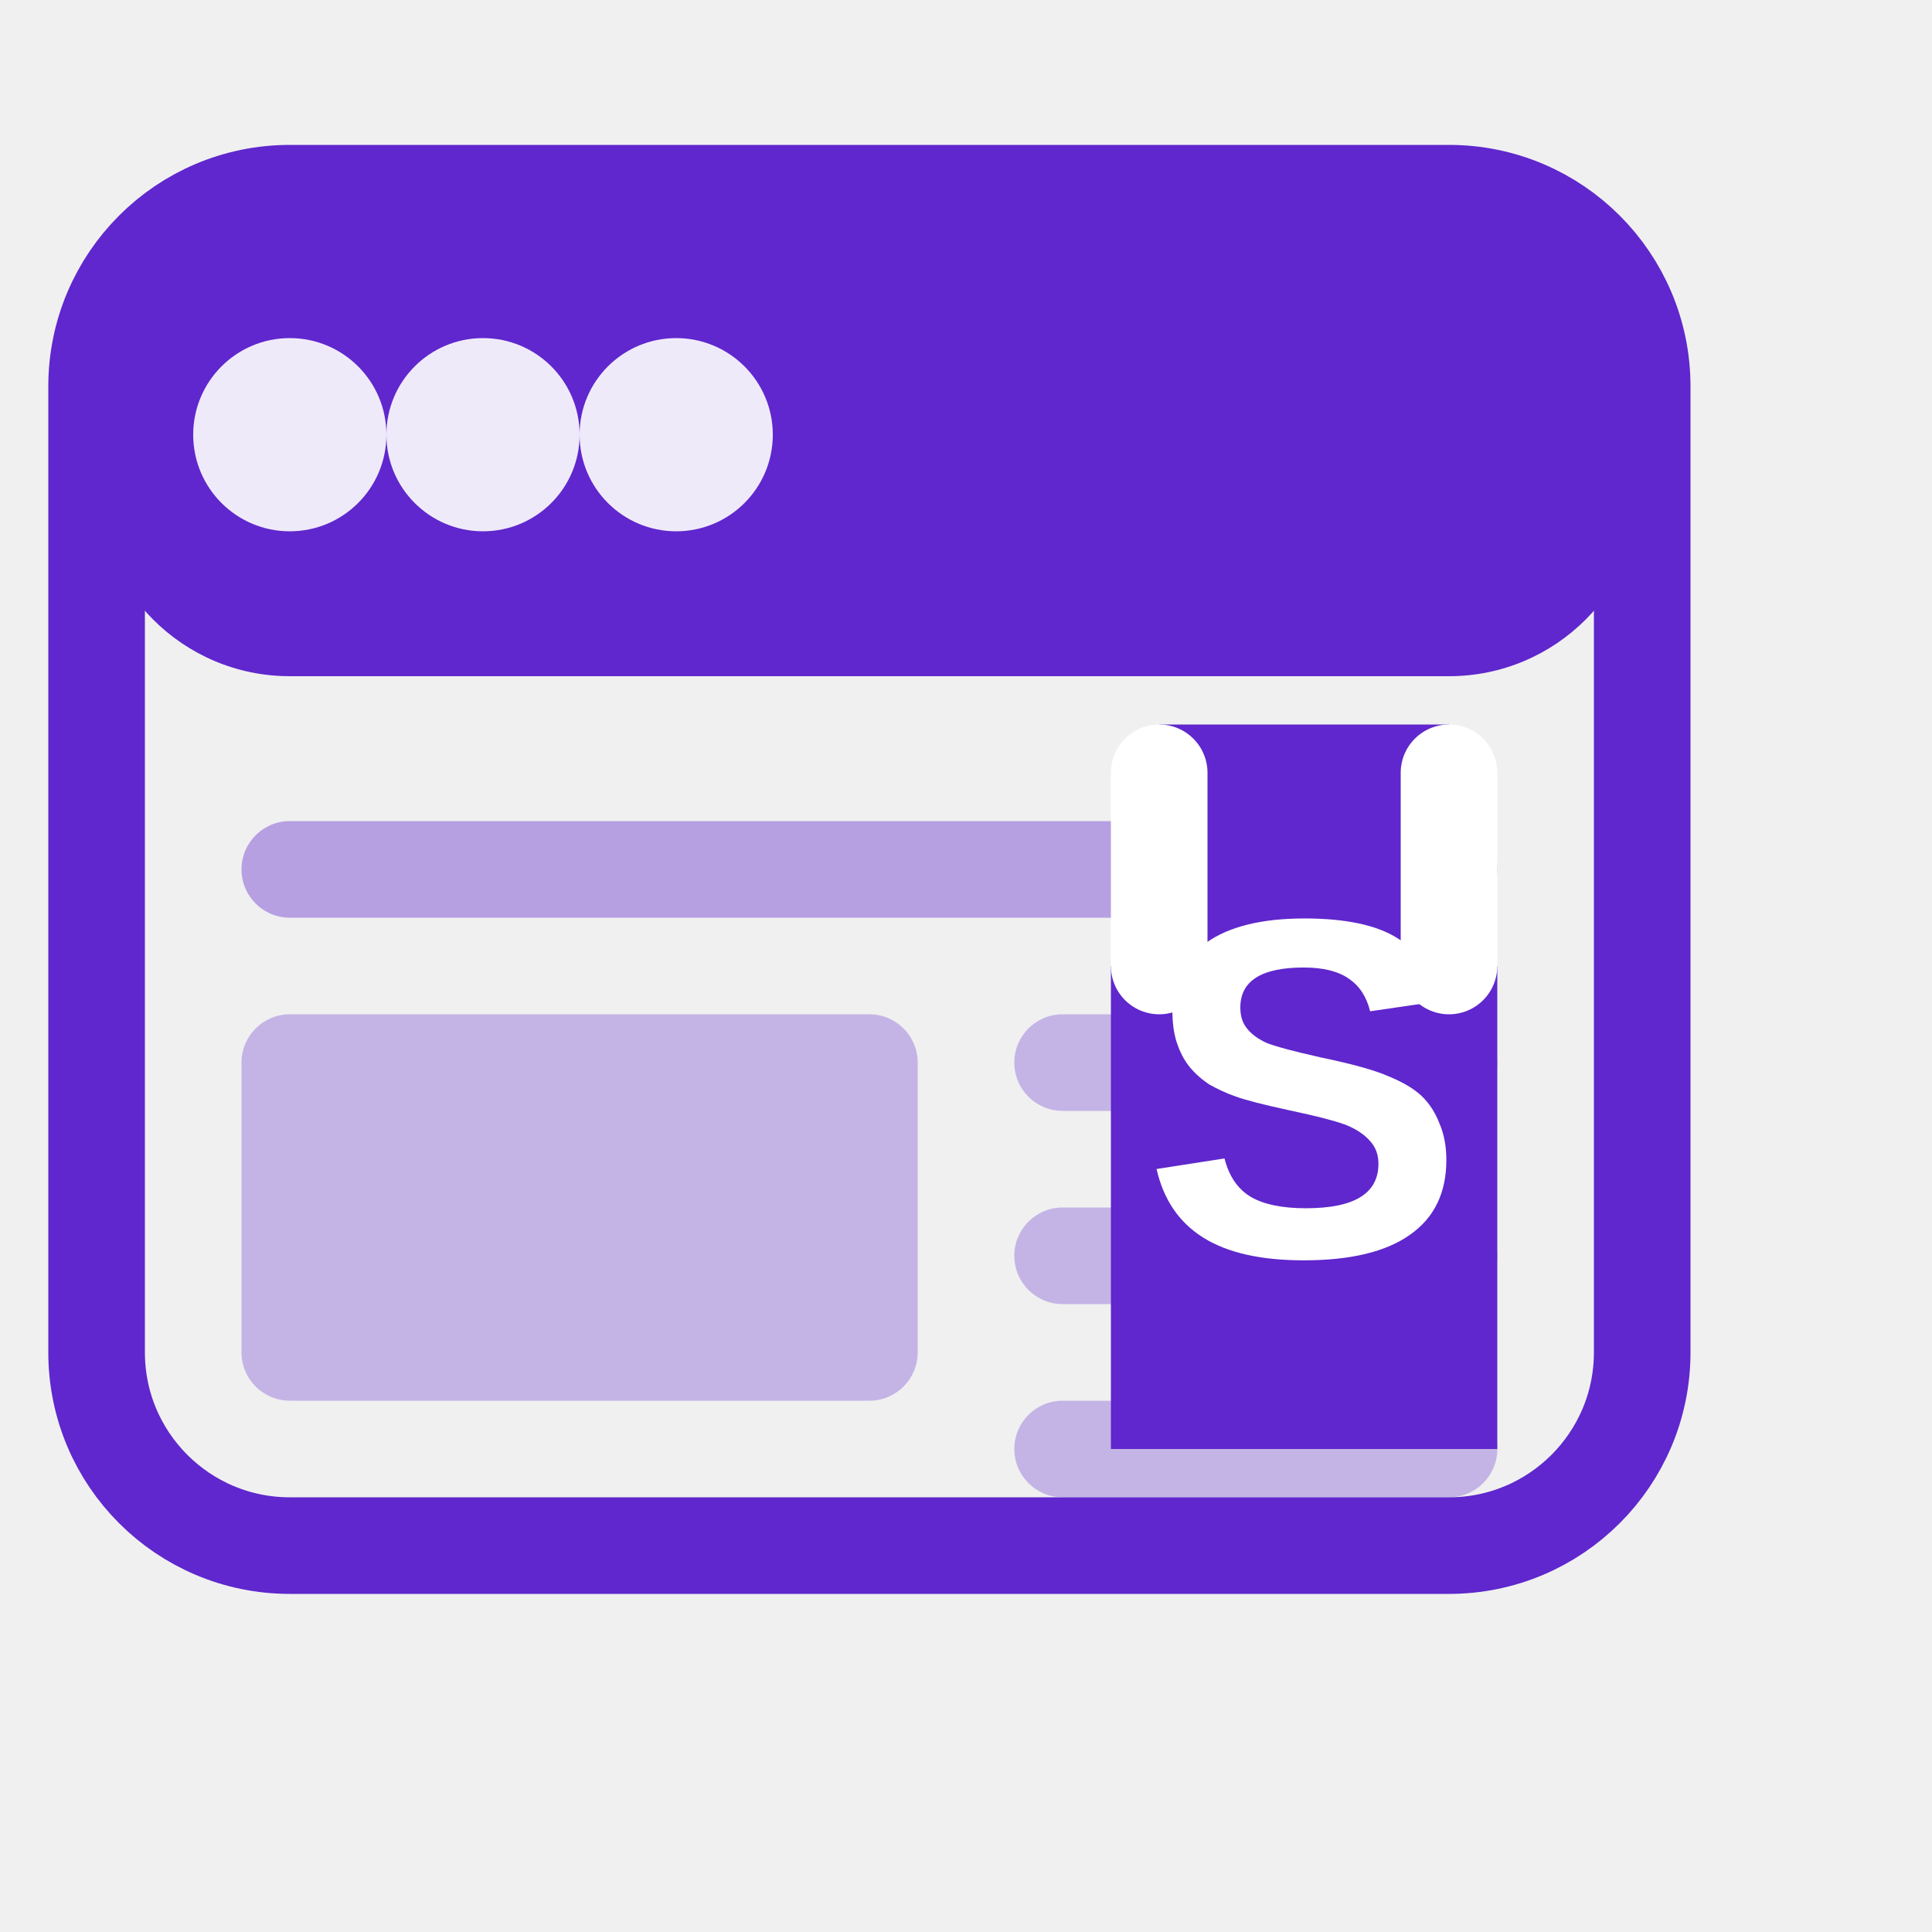
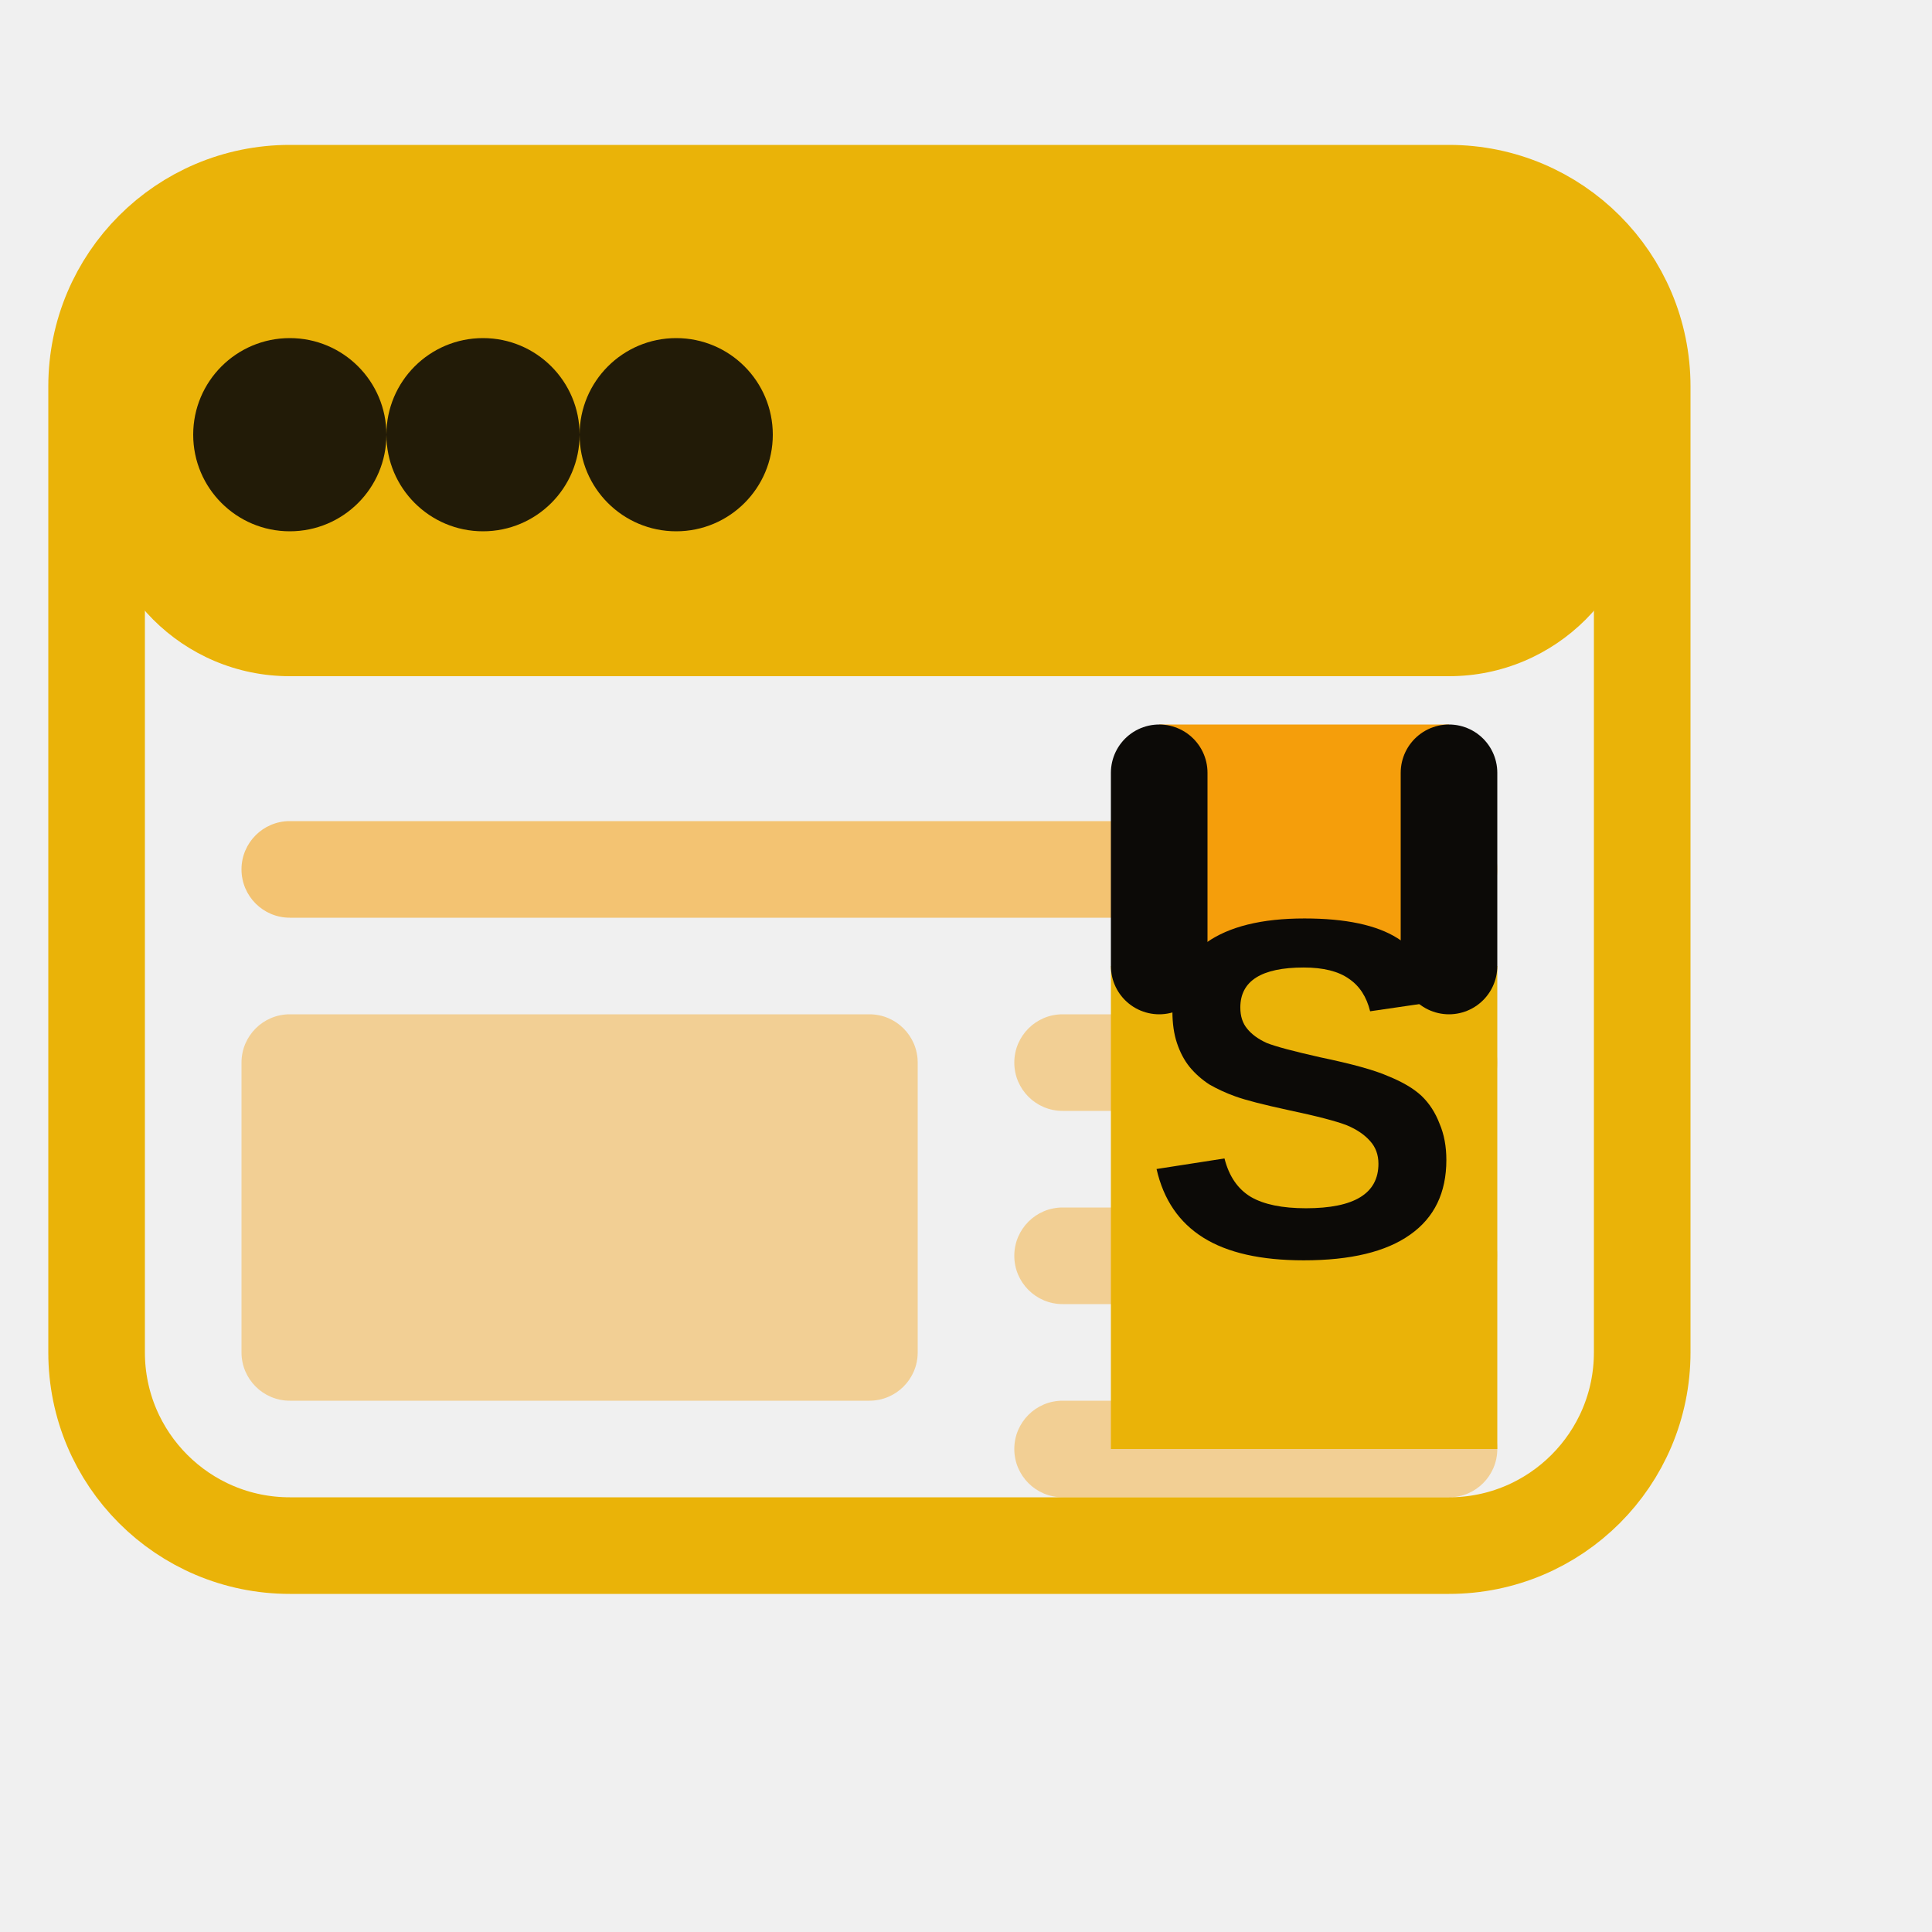
<svg xmlns="http://www.w3.org/2000/svg" width="40" height="40" viewBox="0 0 40 40" fill="none">
-   <rect x="2" y="4" width="32" height="28" rx="4" fill="none" stroke="#5F27CD" stroke-width="2" />
-   <rect x="2" y="4" width="32" height="10" rx="4" fill="#5F27CD" />
-   <circle cx="6" cy="9" r="2" fill="white" opacity="0.9" />
-   <circle cx="10" cy="9" r="2" fill="white" opacity="0.9" />
-   <circle cx="14" cy="9" r="2" fill="white" opacity="0.9" />
-   <rect x="5" y="17" width="26" height="2" rx="1" fill="#5F27CD" opacity="0.4" />
-   <rect x="5" y="21" width="14" height="8" rx="1" fill="#5F27CD" opacity="0.3" />
-   <rect x="21" y="21" width="10" height="2" rx="1" fill="#5F27CD" opacity="0.3" />
-   <rect x="21" y="25" width="10" height="2" rx="1" fill="#5F27CD" opacity="0.3" />
-   <rect x="21" y="29" width="10" height="2" rx="1" fill="#5F27CD" opacity="0.3" />
-   <path d="M25 16 L25 20 L29 20 L29 16 Z" fill="#5F27CD" stroke="#5F27CD" stroke-width="2" stroke-linecap="round" />
-   <path d="M23 20 L31 20 L31 30 L23 30 Z" fill="#5F27CD" />
-   <path d="M24 20 L24 16 M30 20 L30 16" stroke="white" stroke-width="2" stroke-linecap="round" />
-   <text x="27" y="26" font-family="Arial, sans-serif" font-size="10" font-weight="bold" fill="white" text-anchor="middle">S</text>
+   <rect x="2" y="4" width="32" height="28" rx="4" fill="none" stroke="#EAB308" stroke-width="2" />
+   <rect x="2" y="4" width="32" height="10" rx="4" fill="#EAB308" />
+   <circle cx="6" cy="9" r="2" fill="#0c0a07" opacity="0.9" />
+   <circle cx="10" cy="9" r="2" fill="#0c0a07" opacity="0.9" />
+   <circle cx="14" cy="9" r="2" fill="#0c0a07" opacity="0.9" />
+   <rect x="5" y="17" width="26" height="2" rx="1" fill="#F59E0B" opacity="0.55" />
+   <rect x="5" y="21" width="14" height="8" rx="1" fill="#F59E0B" opacity="0.4" />
+   <rect x="21" y="21" width="10" height="2" rx="1" fill="#F59E0B" opacity="0.4" />
+   <rect x="21" y="25" width="10" height="2" rx="1" fill="#F59E0B" opacity="0.4" />
+   <rect x="21" y="29" width="10" height="2" rx="1" fill="#F59E0B" opacity="0.4" />
+   <path d="M25 16 L25 20 L29 20 L29 16 Z" fill="#F59E0B" stroke="#F59E0B" stroke-width="2" stroke-linecap="round" />
+   <path d="M23 20 L31 20 L31 30 L23 30 Z" fill="#EAB308" />
+   <path d="M24 20 L24 16 M30 20 L30 16" stroke="#0c0a07" stroke-width="2" stroke-linecap="round" />
+   <text x="27" y="26" font-family="Arial, sans-serif" font-size="10" font-weight="bold" fill="#0c0a07" text-anchor="middle">S</text>
</svg>
